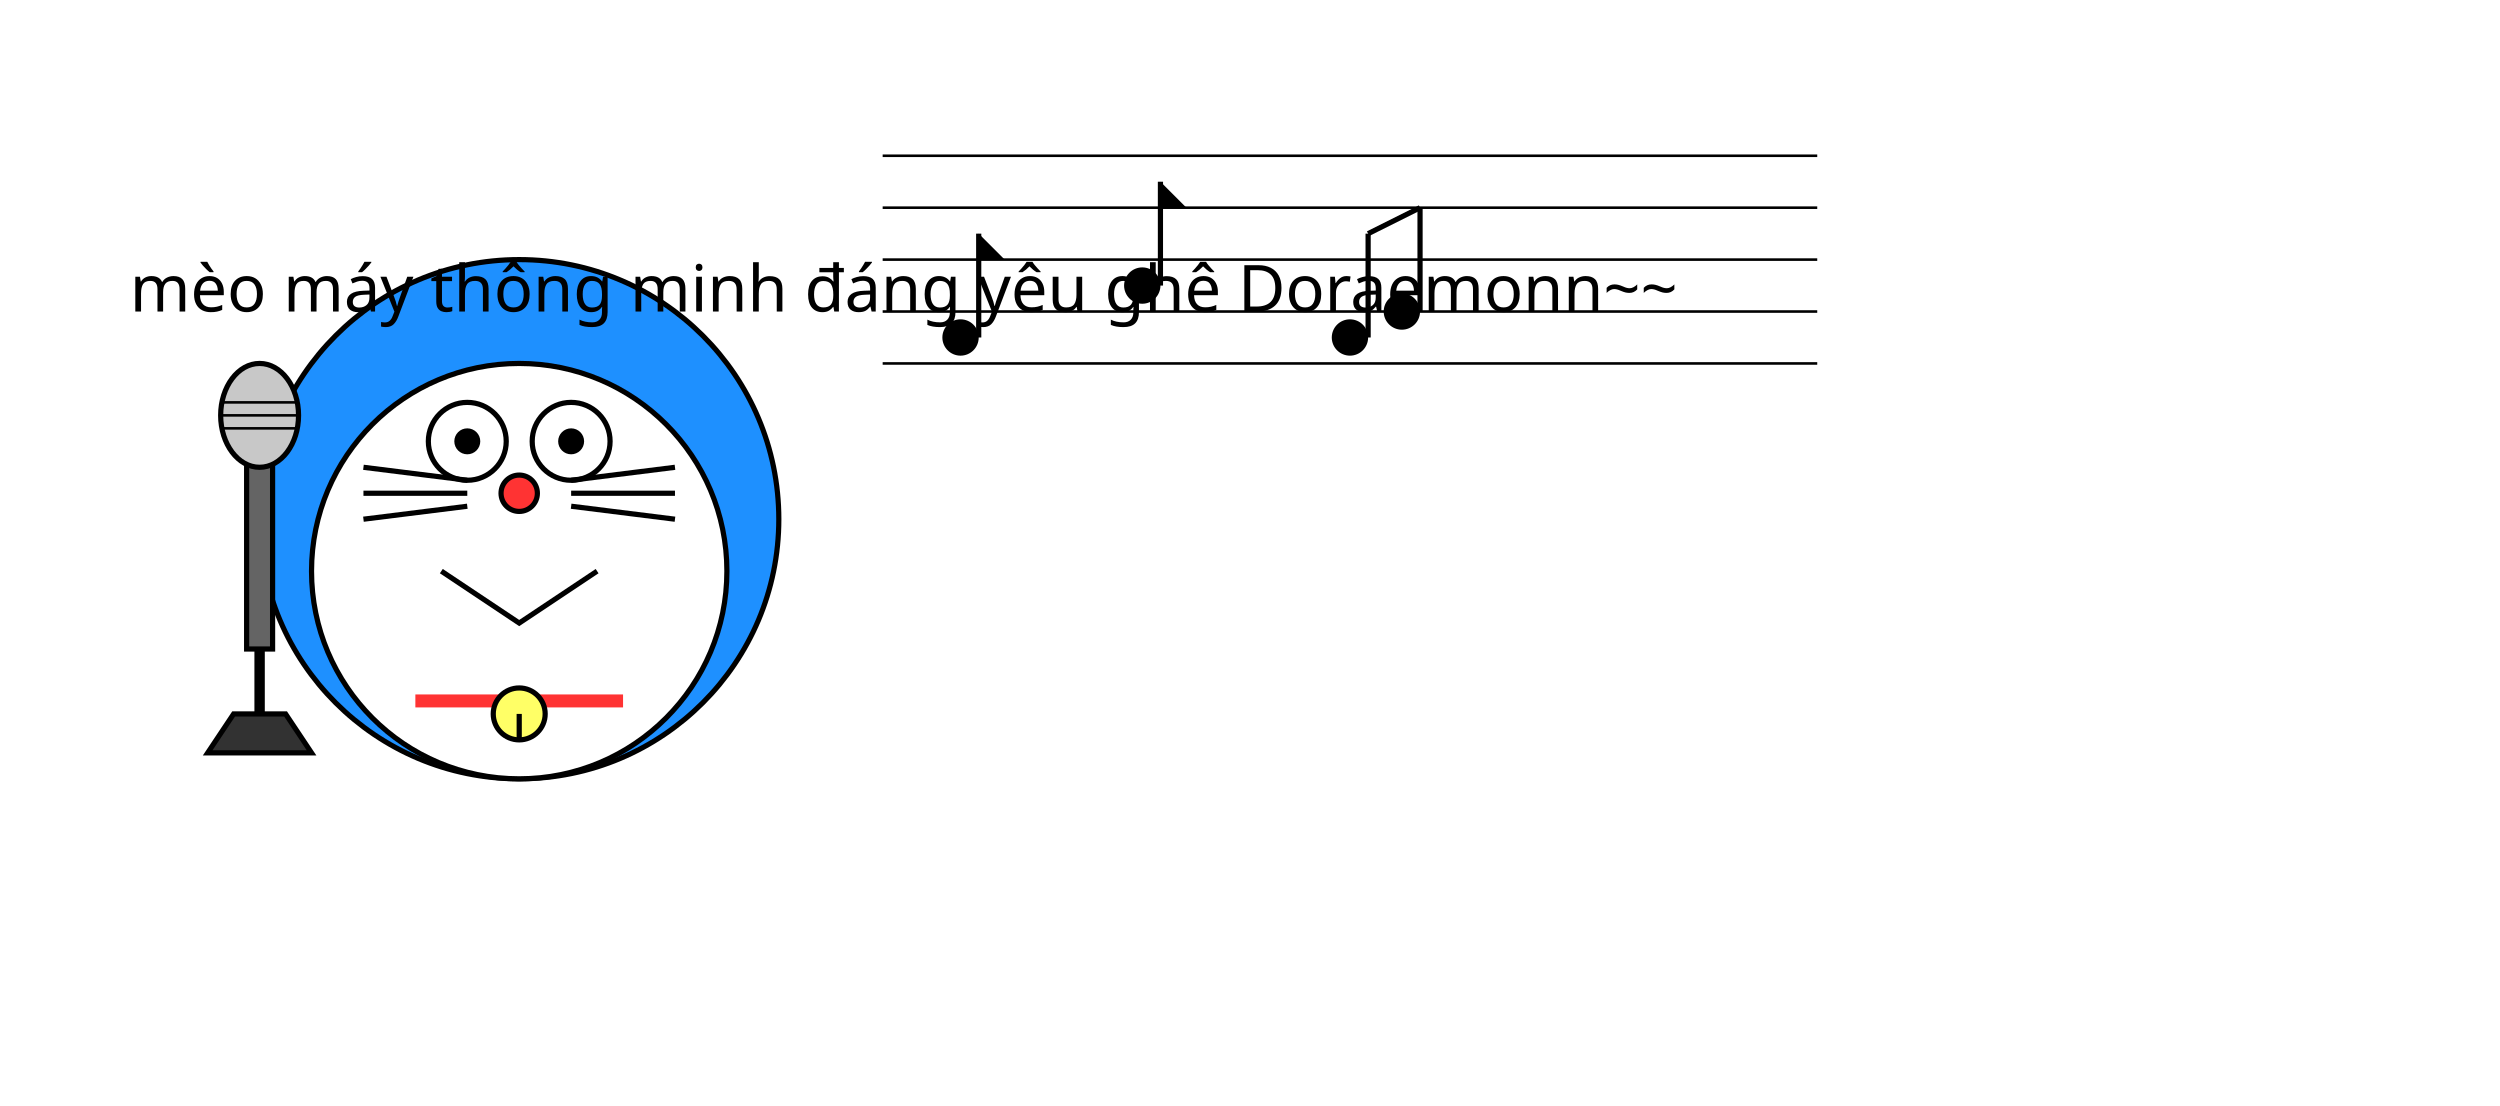
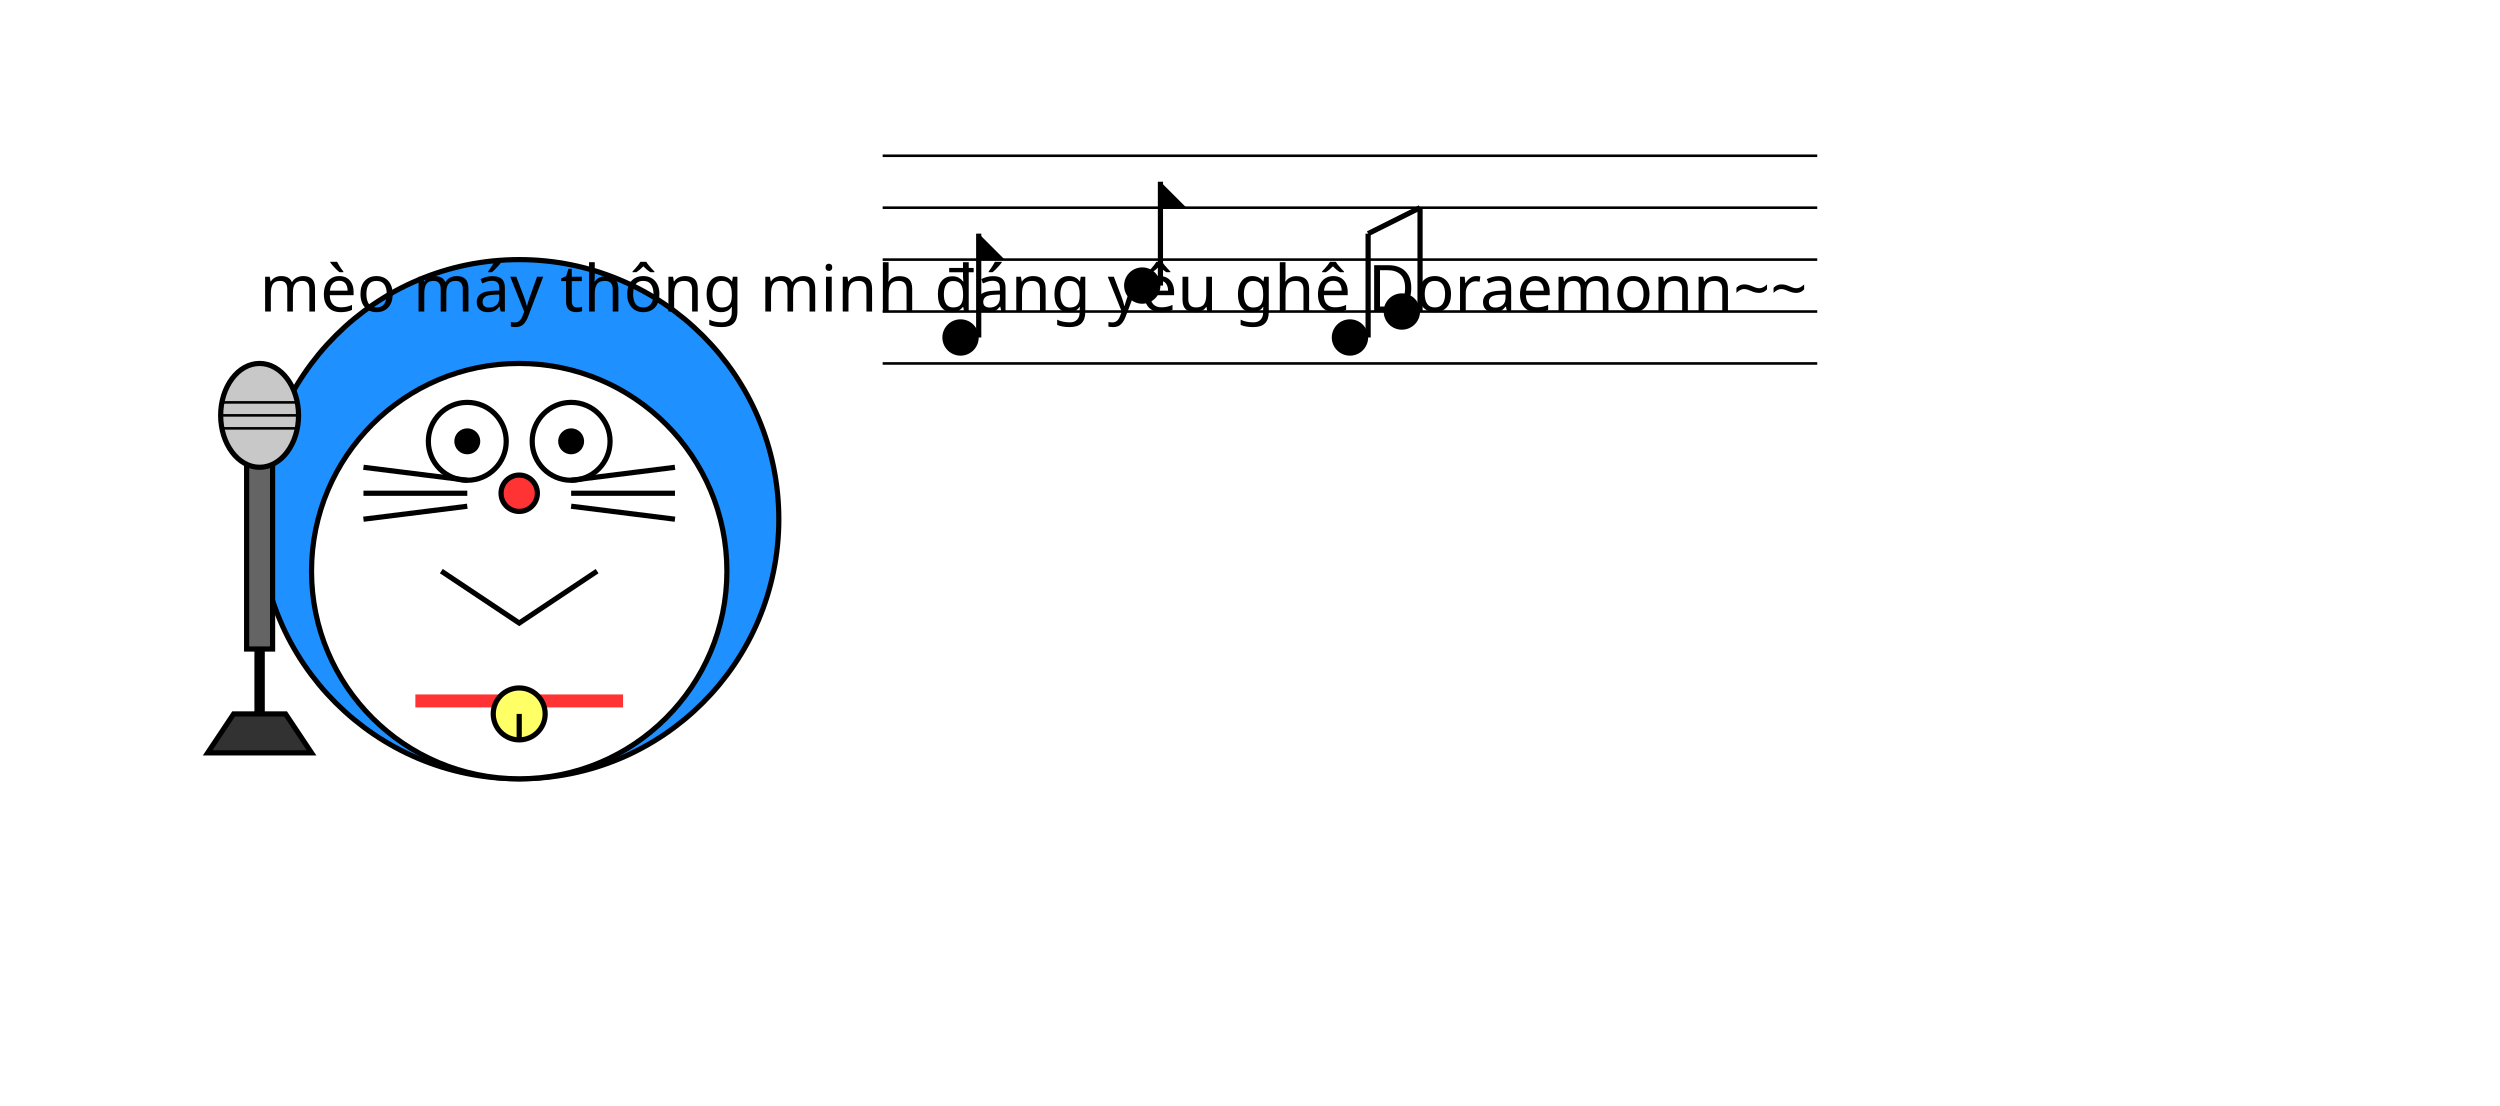
<svg xmlns="http://www.w3.org/2000/svg" width="963" height="426">
  <g class="layer">
    <circle cx="200" cy="200" r="100" fill="#1E90FF" stroke="black" stroke-width="2" />
    <circle cx="200" cy="220" r="80" fill="rgb(255,255,255)" stroke="rgb(0,0,0)" stroke-width="2" />
    <circle cx="180" cy="170" r="15" fill="rgb(255,255,255)" stroke="black" stroke-width="2" />
    <circle cx="180" cy="170" r="5" fill="black" />
    <circle cx="220" cy="170" r="15" fill="rgb(255,255,255)" stroke="black" stroke-width="2" />
    <circle cx="220" cy="170" r="5" fill="black" />
    <circle cx="200" cy="190" r="7" fill="rgb(255,51,51)" stroke="black" stroke-width="2" />
    <polyline points="170,220 200,240 230,220" fill="none" stroke="black" stroke-width="2" />
    <line x1="140" y1="190" x2="180" y2="190" stroke="black" stroke-width="2" />
    <line x1="140" y1="200" x2="180" y2="195" stroke="black" stroke-width="2" />
    <line x1="140" y1="180" x2="180" y2="185" stroke="black" stroke-width="2" />
    <line x1="220" y1="190" x2="260" y2="190" stroke="black" stroke-width="2" />
    <line x1="220" y1="195" x2="260" y2="200" stroke="black" stroke-width="2" />
    <line x1="220" y1="185" x2="260" y2="180" stroke="black" stroke-width="2" />
    <line x1="160" y1="270" x2="240" y2="270" stroke="rgb(255,51,51)" stroke-width="5" />
    <circle cx="200" cy="275" r="10" fill="rgb(255,255,102)" stroke="black" stroke-width="2" />
    <line x1="200" y1="275" x2="200" y2="285" stroke="black" stroke-width="2" />
    <line x1="340" y1="60" x2="700" y2="60" stroke="black" stroke-width="1" />
    <line x1="340" y1="80" x2="700" y2="80" stroke="black" stroke-width="1" />
    <line x1="340" y1="100" x2="700" y2="100" stroke="black" stroke-width="1" />
    <line x1="340" y1="120" x2="700" y2="120" stroke="black" stroke-width="1" />
    <line x1="340" y1="140" x2="700" y2="140" stroke="black" stroke-width="1" />
    <circle cx="370" cy="130" r="7" fill="black" />
    <line x1="377" y1="130" x2="377" y2="90" stroke="black" stroke-width="2" />
    <polygon points="377,90 387,100 377,100" fill="black" />
    <circle cx="440" cy="110" r="7" fill="black" />
    <line x1="447" y1="110" x2="447" y2="70" stroke="black" stroke-width="2" />
    <polygon points="447,70 457,80 447,80" fill="black" />
    <circle cx="520" cy="130" r="7" fill="black" />
    <circle cx="540" cy="120" r="7" fill="black" />
    <line x1="527" y1="130" x2="527" y2="90" stroke="black" stroke-width="2" />
    <line x1="547" y1="120" x2="547" y2="80" stroke="black" stroke-width="2" />
    <line x1="527" y1="90" x2="547" y2="80" stroke="black" stroke-width="2" />
    <polygon points="95,175 105,175 105,250 95,250" fill="rgb(100,100,100)" stroke="black" stroke-width="2" />
    <ellipse cx="100" cy="160" rx="15" ry="20" fill="rgb(200,200,200)" stroke="black" stroke-width="2" />
    <line x1="85" y1="155" x2="115" y2="155" stroke="black" stroke-width="1" />
    <line x1="85" y1="160" x2="115" y2="160" stroke="black" stroke-width="1" />
    <line x1="85" y1="165" x2="115" y2="165" stroke="black" stroke-width="1" />
    <line x1="100" y1="250" x2="100" y2="275" stroke="black" stroke-width="4" />
    <polygon points="90,275 110,275 120,290 80,290" fill="rgb(50,50,50)" stroke="black" stroke-width="2" />
-     <text x="50" y="120" font-family="Roboto Serif" font-size="25" fill="black">
+     <text x="100" y="120" font-family="Roboto Serif" font-size="25" fill="black">
			mèo máy thông minh đáng yêu ghê Doraemonn~~
		</text>
  </g>
</svg>
